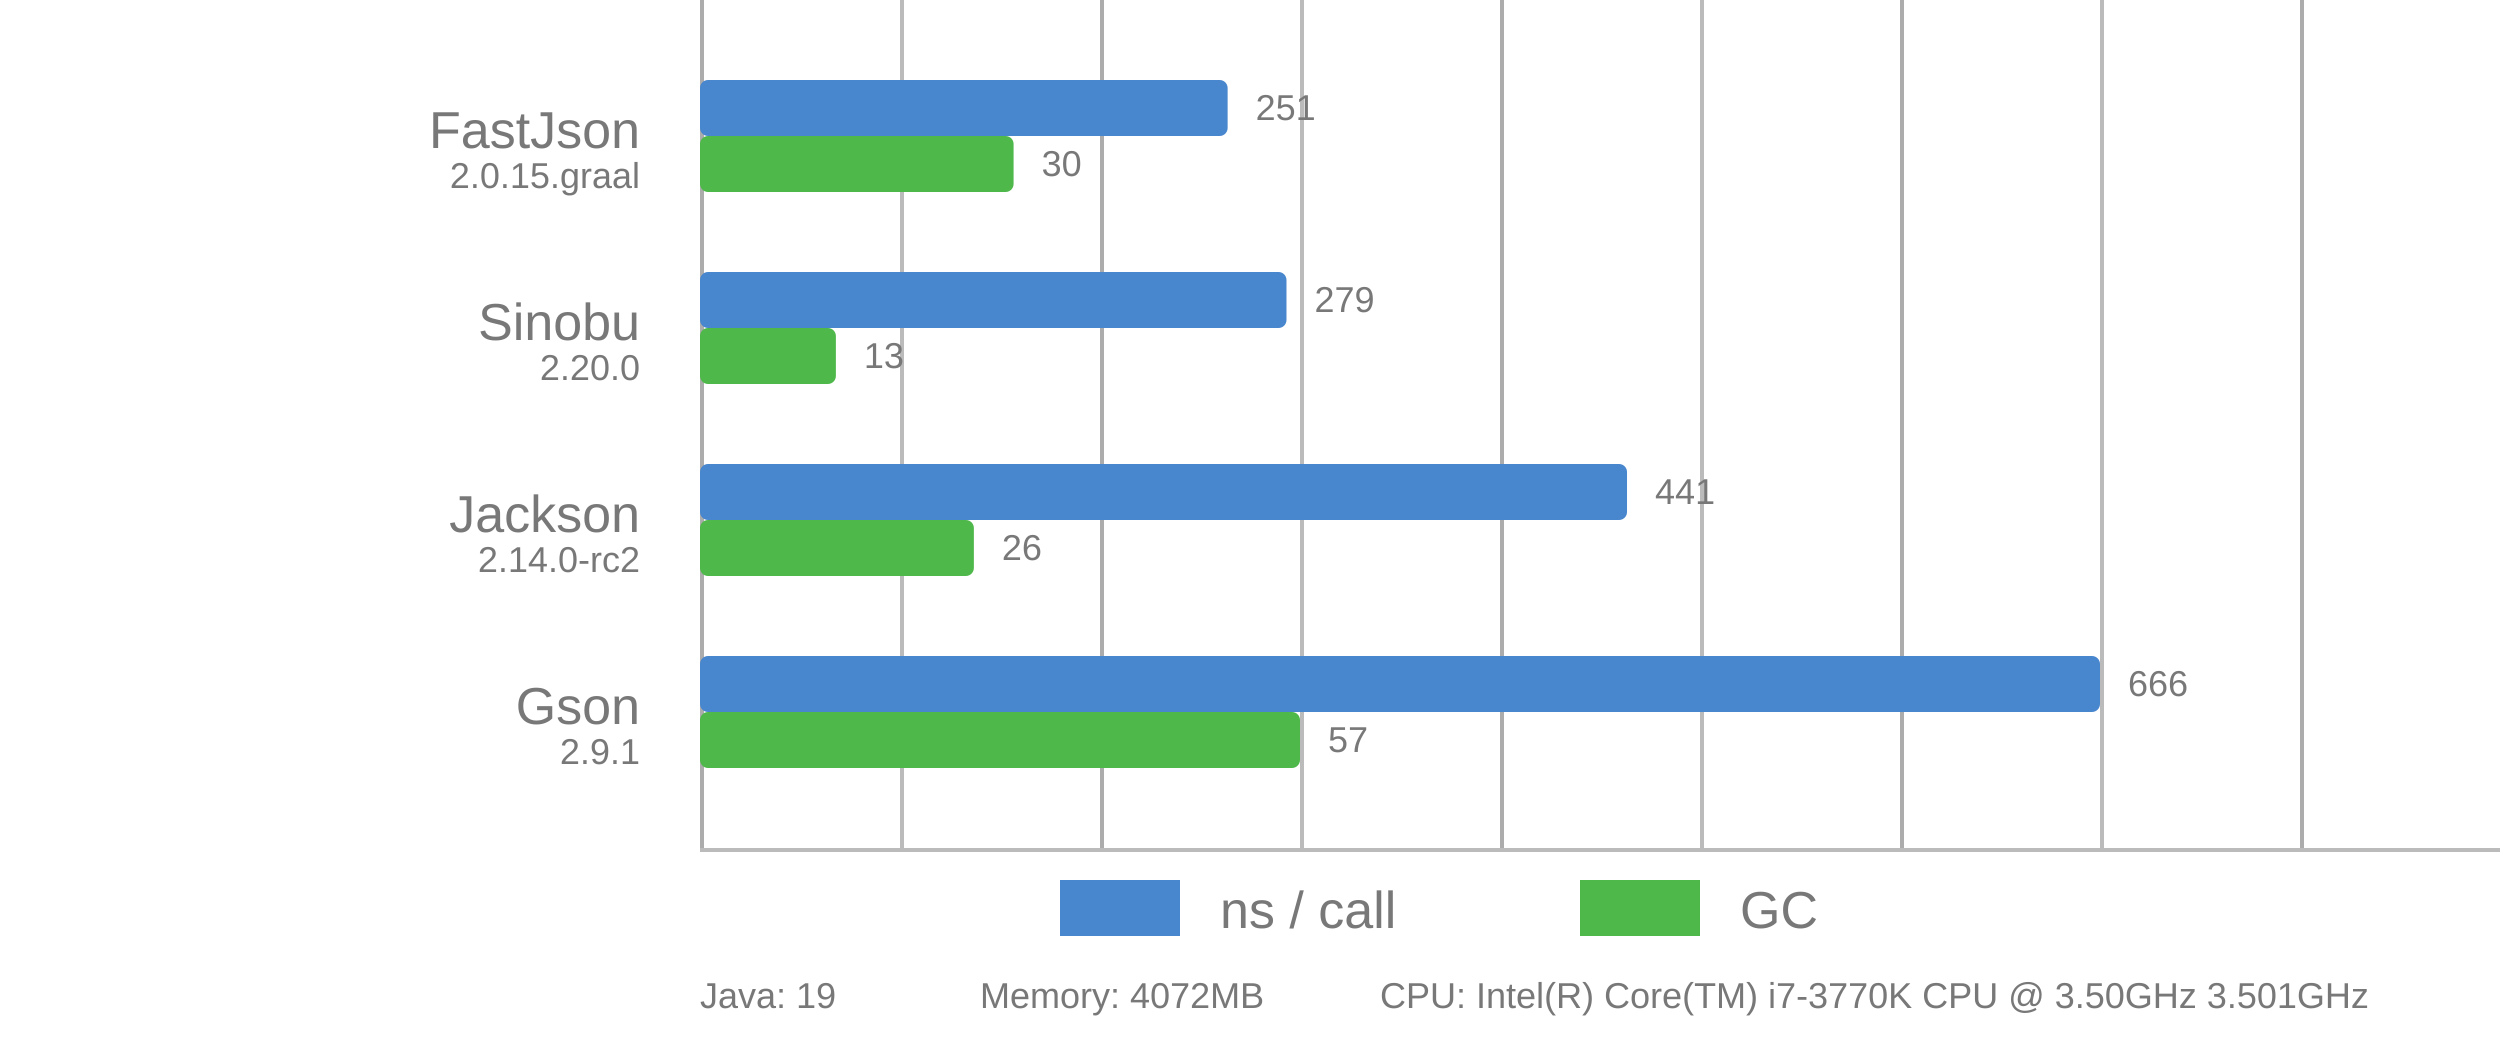
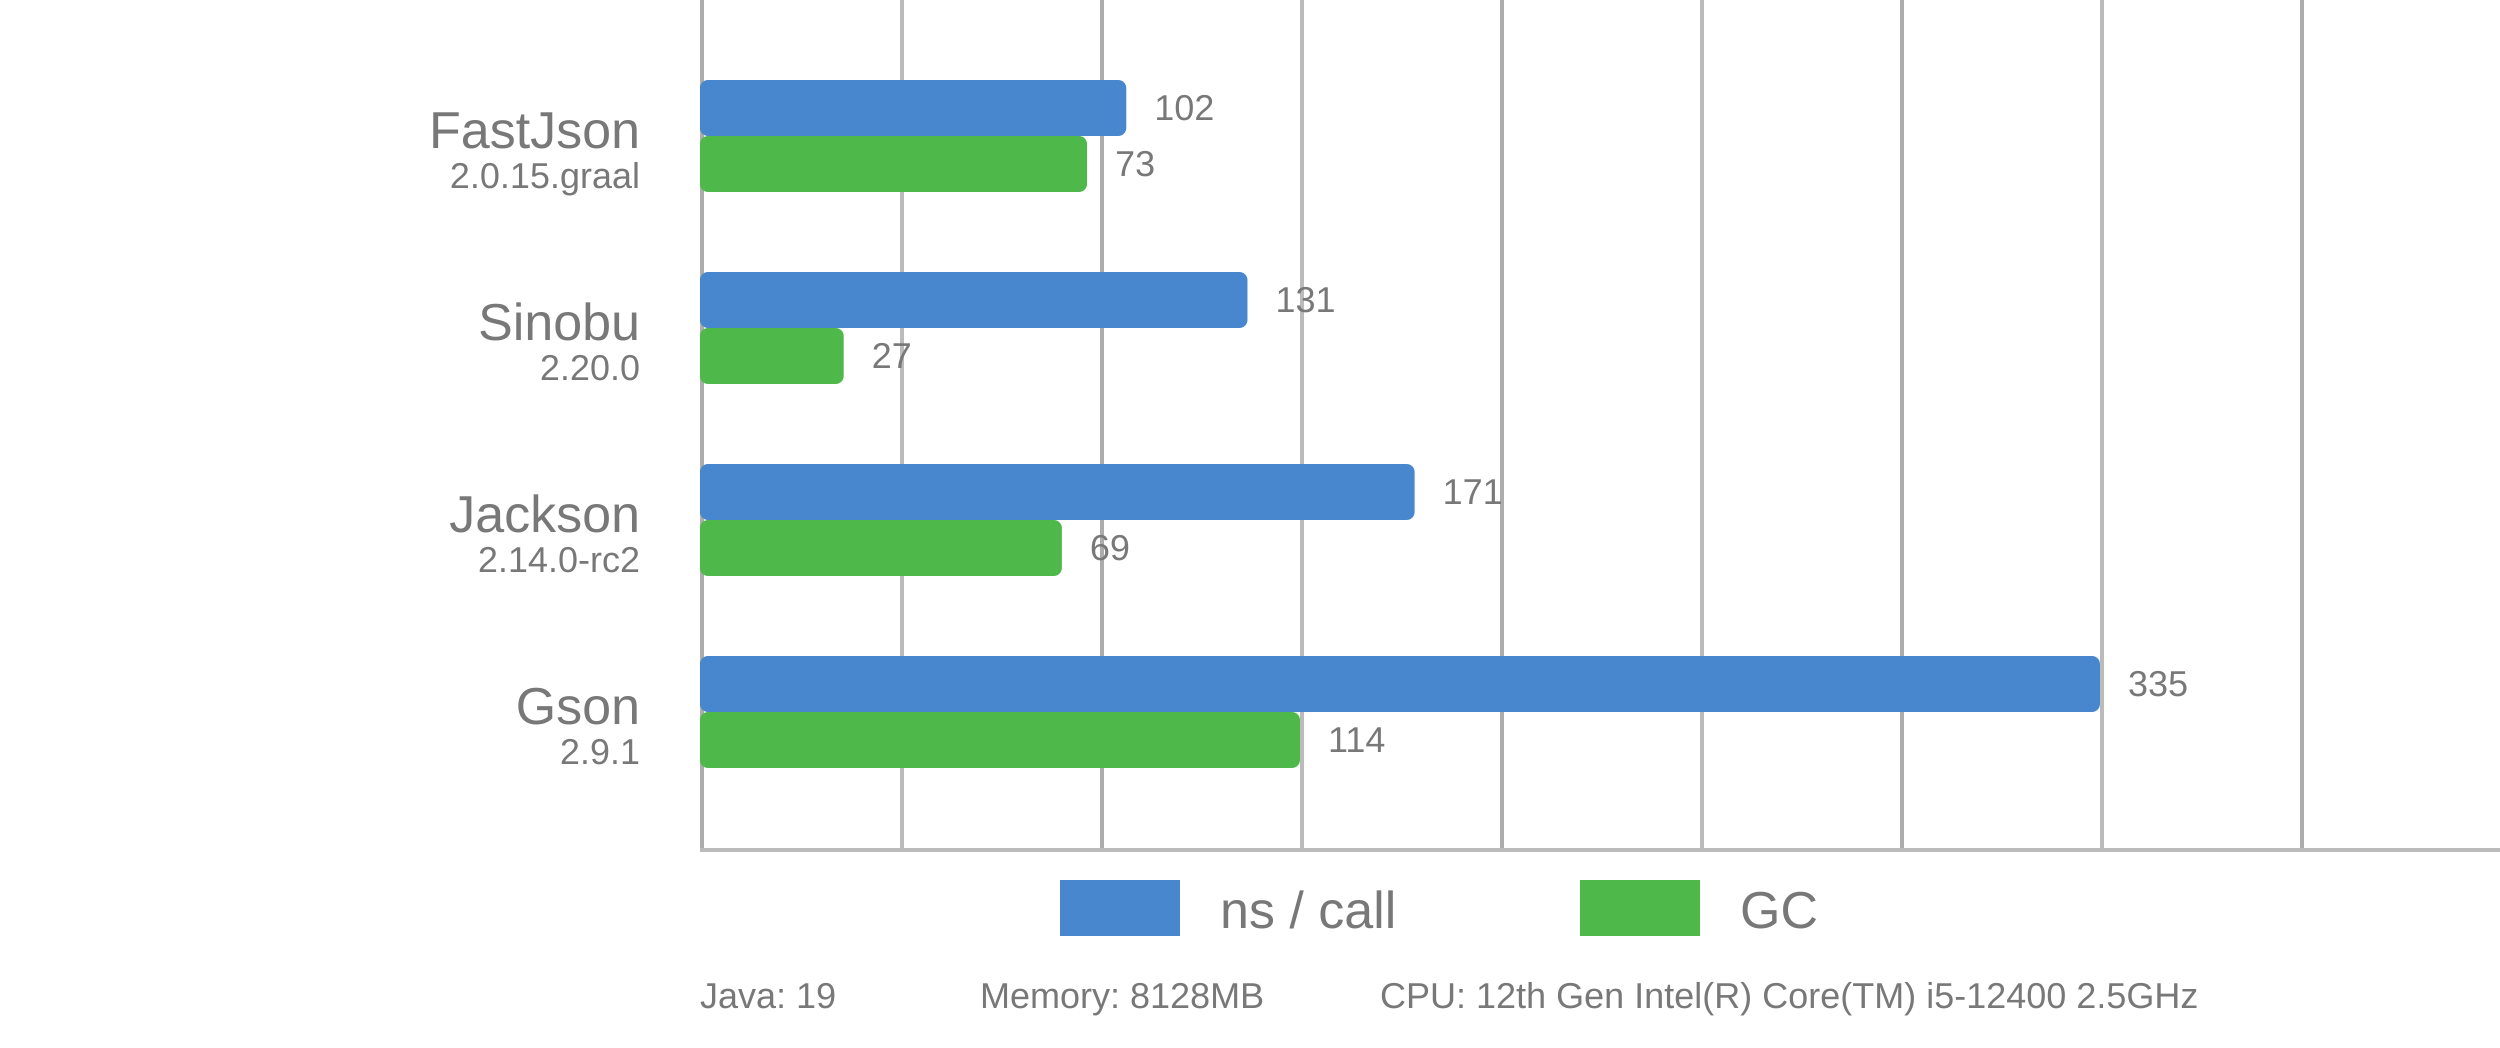
<svg xmlns="http://www.w3.org/2000/svg" viewBox="0 0 625 262">
  <style>
      text {
          font-family: Arial;
          font-size: 13px;
          fill: #787878;
      }

      .desc {
          font-size: 9px;
      }

      .vline {
          fill: #acacac;
          stroke: none;
          stroke-width: 0;
      }

      .subline {
          fill: #bbb;
          stroke: none;
          stroke-width: 0;
      }

      .call {
          fill: #4886CD;
          stroke-linejoin: round;
          height: 14px;
      }

      .gc {
          fill: #4FB84B;
          stroke-linejoin: round;
          height: 14px;
      }
  </style>
  <g>
    <rect x="175" y="0" width="1" height="212" class="vline" />
    <rect x="275" y="0" width="1" height="212" class="vline" />
    <rect x="375" y="0" width="1" height="212" class="vline" />
    <rect x="475" y="0" width="1" height="212" class="vline" />
    <rect x="575" y="0" width="1" height="212" class="vline" />
    <rect x="225" y="0" width="1" height="212" class="subline" />
    <rect x="325" y="0" width="1" height="212" class="subline" />
    <rect x="425" y="0" width="1" height="212" class="subline" />
    <rect x="525" y="0" width="1" height="212" class="subline" />
    <rect x="175" y="212" width="450" height="1" class="subline" />
    <rect x="265" y="220" width="30" class="call" />
    <text x="305" y="232">ns / call</text>
    <rect x="395" y="220" width="30" class="gc" />
    <text x="435" y="232">GC</text>
  </g>
-   <rect x="175" y="20" width="131.907" rx="2" ry="2" class="call" />
-   <rect x="175" y="34" width="78.397" rx="2" ry="2" class="gc" />
+   <rect x="175" y="20" width="106.567" rx="2" ry="2" class="call" />
+   <rect x="175" y="34" width="96.766" rx="2" ry="2" class="gc" />
  <text x="160" y="37" text-anchor="end">FastJson</text>
  <text x="160" y="47" text-anchor="end" class="desc">2.0.15.graal</text>
-   <text x="313.907" y="30" class="desc">251</text>
-   <text x="260.397" y="44" class="desc">30</text>
-   <rect x="175" y="68" width="146.622" rx="2" ry="2" class="call" />
-   <rect x="175" y="82" width="33.972" rx="2" ry="2" class="gc" />
+   <text x="288.567" y="30" class="desc">102</text>
+   <text x="278.766" y="44" class="desc">73</text>
+   <rect x="175" y="68" width="136.866" rx="2" ry="2" class="call" />
+   <rect x="175" y="82" width="35.927" rx="2" ry="2" class="gc" />
  <text x="160" y="85" text-anchor="end">Sinobu</text>
  <text x="160" y="95" text-anchor="end" class="desc">2.20.0</text>
-   <text x="328.622" y="78" class="desc">279</text>
-   <text x="215.972" y="92" class="desc">13</text>
-   <rect x="175" y="116" width="231.757" rx="2" ry="2" class="call" />
-   <rect x="175" y="130" width="68.467" rx="2" ry="2" class="gc" />
+   <text x="318.866" y="78" class="desc">131</text>
+   <text x="217.927" y="92" class="desc">27</text>
+   <rect x="175" y="116" width="178.657" rx="2" ry="2" class="call" />
+   <rect x="175" y="130" width="90.472" rx="2" ry="2" class="gc" />
  <text x="160" y="133" text-anchor="end">Jackson</text>
  <text x="160" y="143" text-anchor="end" class="desc">2.14.0-rc2</text>
-   <text x="413.757" y="126" class="desc">441</text>
-   <text x="250.467" y="140" class="desc">26</text>
+   <text x="360.657" y="126" class="desc">171</text>
+   <text x="272.472" y="140" class="desc">69</text>
  <rect x="175" y="164" width="350" rx="2" ry="2" class="call" />
  <rect x="175" y="178" width="150" rx="2" ry="2" class="gc" />
  <text x="160" y="181" text-anchor="end">Gson</text>
  <text x="160" y="191" text-anchor="end" class="desc">2.9.1</text>
-   <text x="532" y="174" class="desc">666</text>
-   <text x="332" y="188" class="desc">57</text>
+   <text x="532" y="174" class="desc">335</text>
+   <text x="332" y="188" class="desc">114</text>
  <text x="175" y="252" class="desc">Java: 19</text>
-   <text x="245" y="252" class="desc">Memory: 4072MB</text>
-   <text x="345" y="252" class="desc">CPU: Intel(R) Core(TM) i7-3770K CPU @ 3.50GHz 3.501GHz</text>
+   <text x="245" y="252" class="desc">Memory: 8128MB</text>
+   <text x="345" y="252" class="desc">CPU: 12th Gen Intel(R) Core(TM) i5-12400 2.5GHz</text>
</svg>
